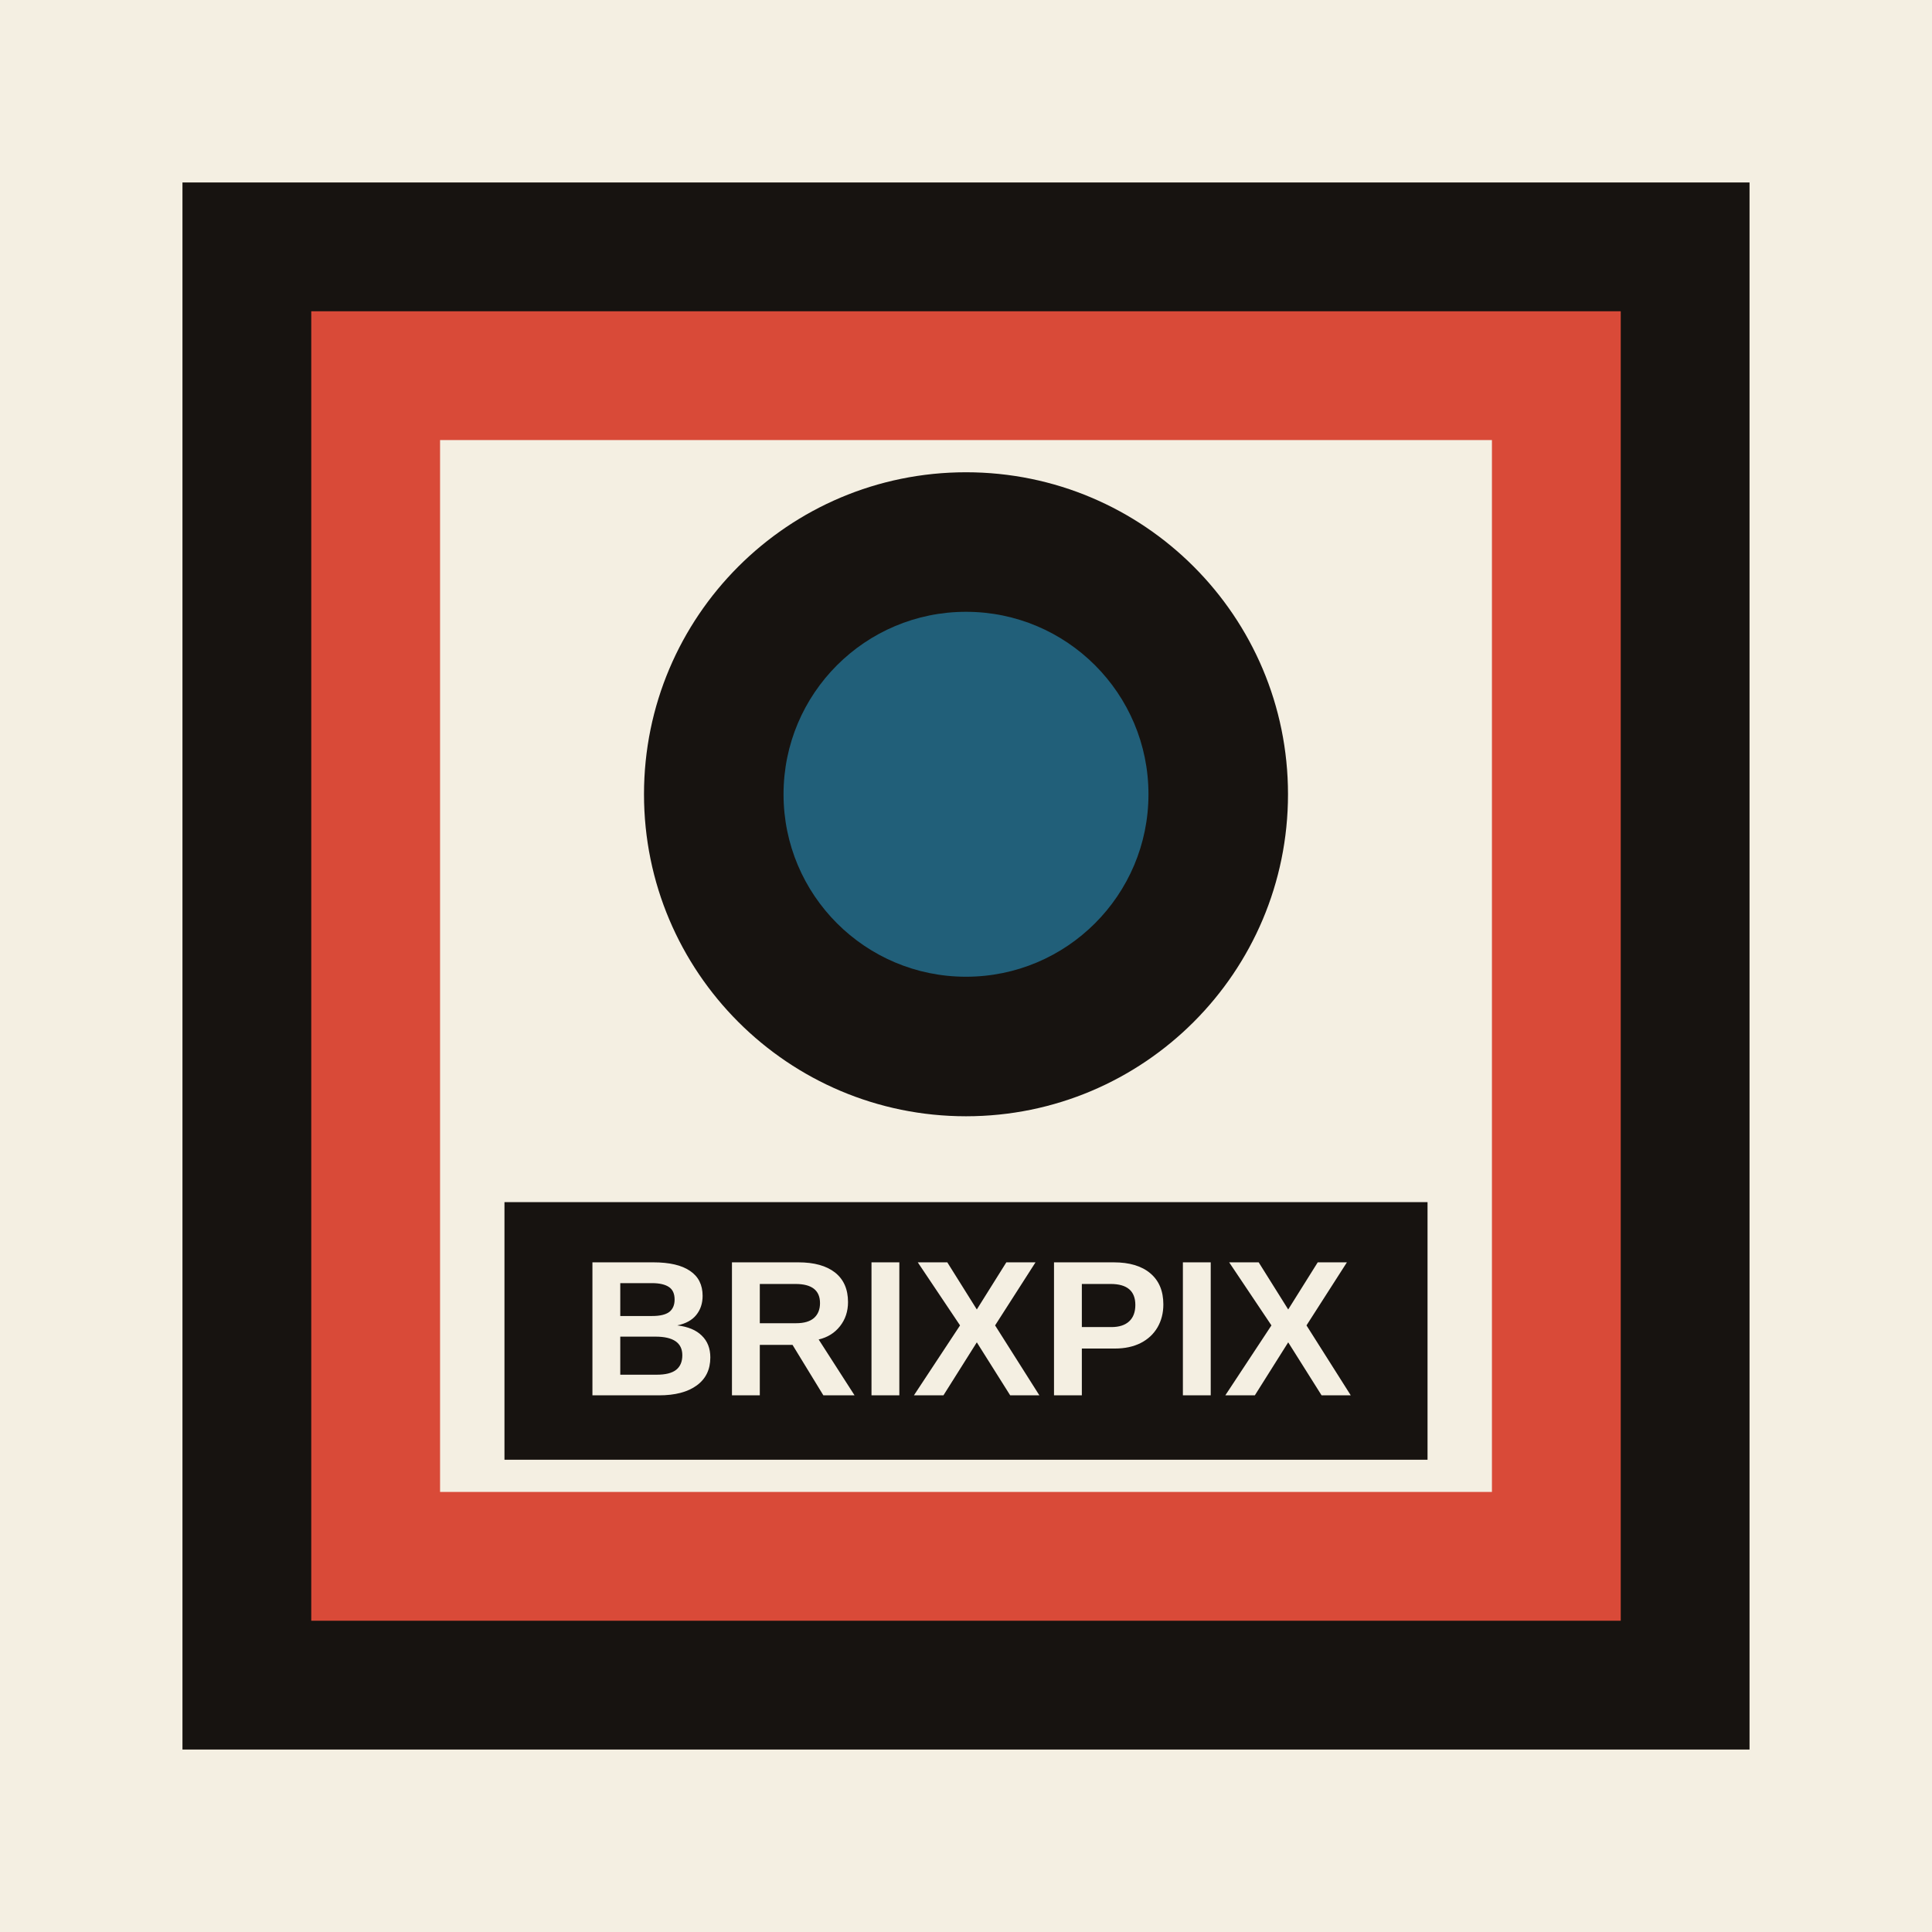
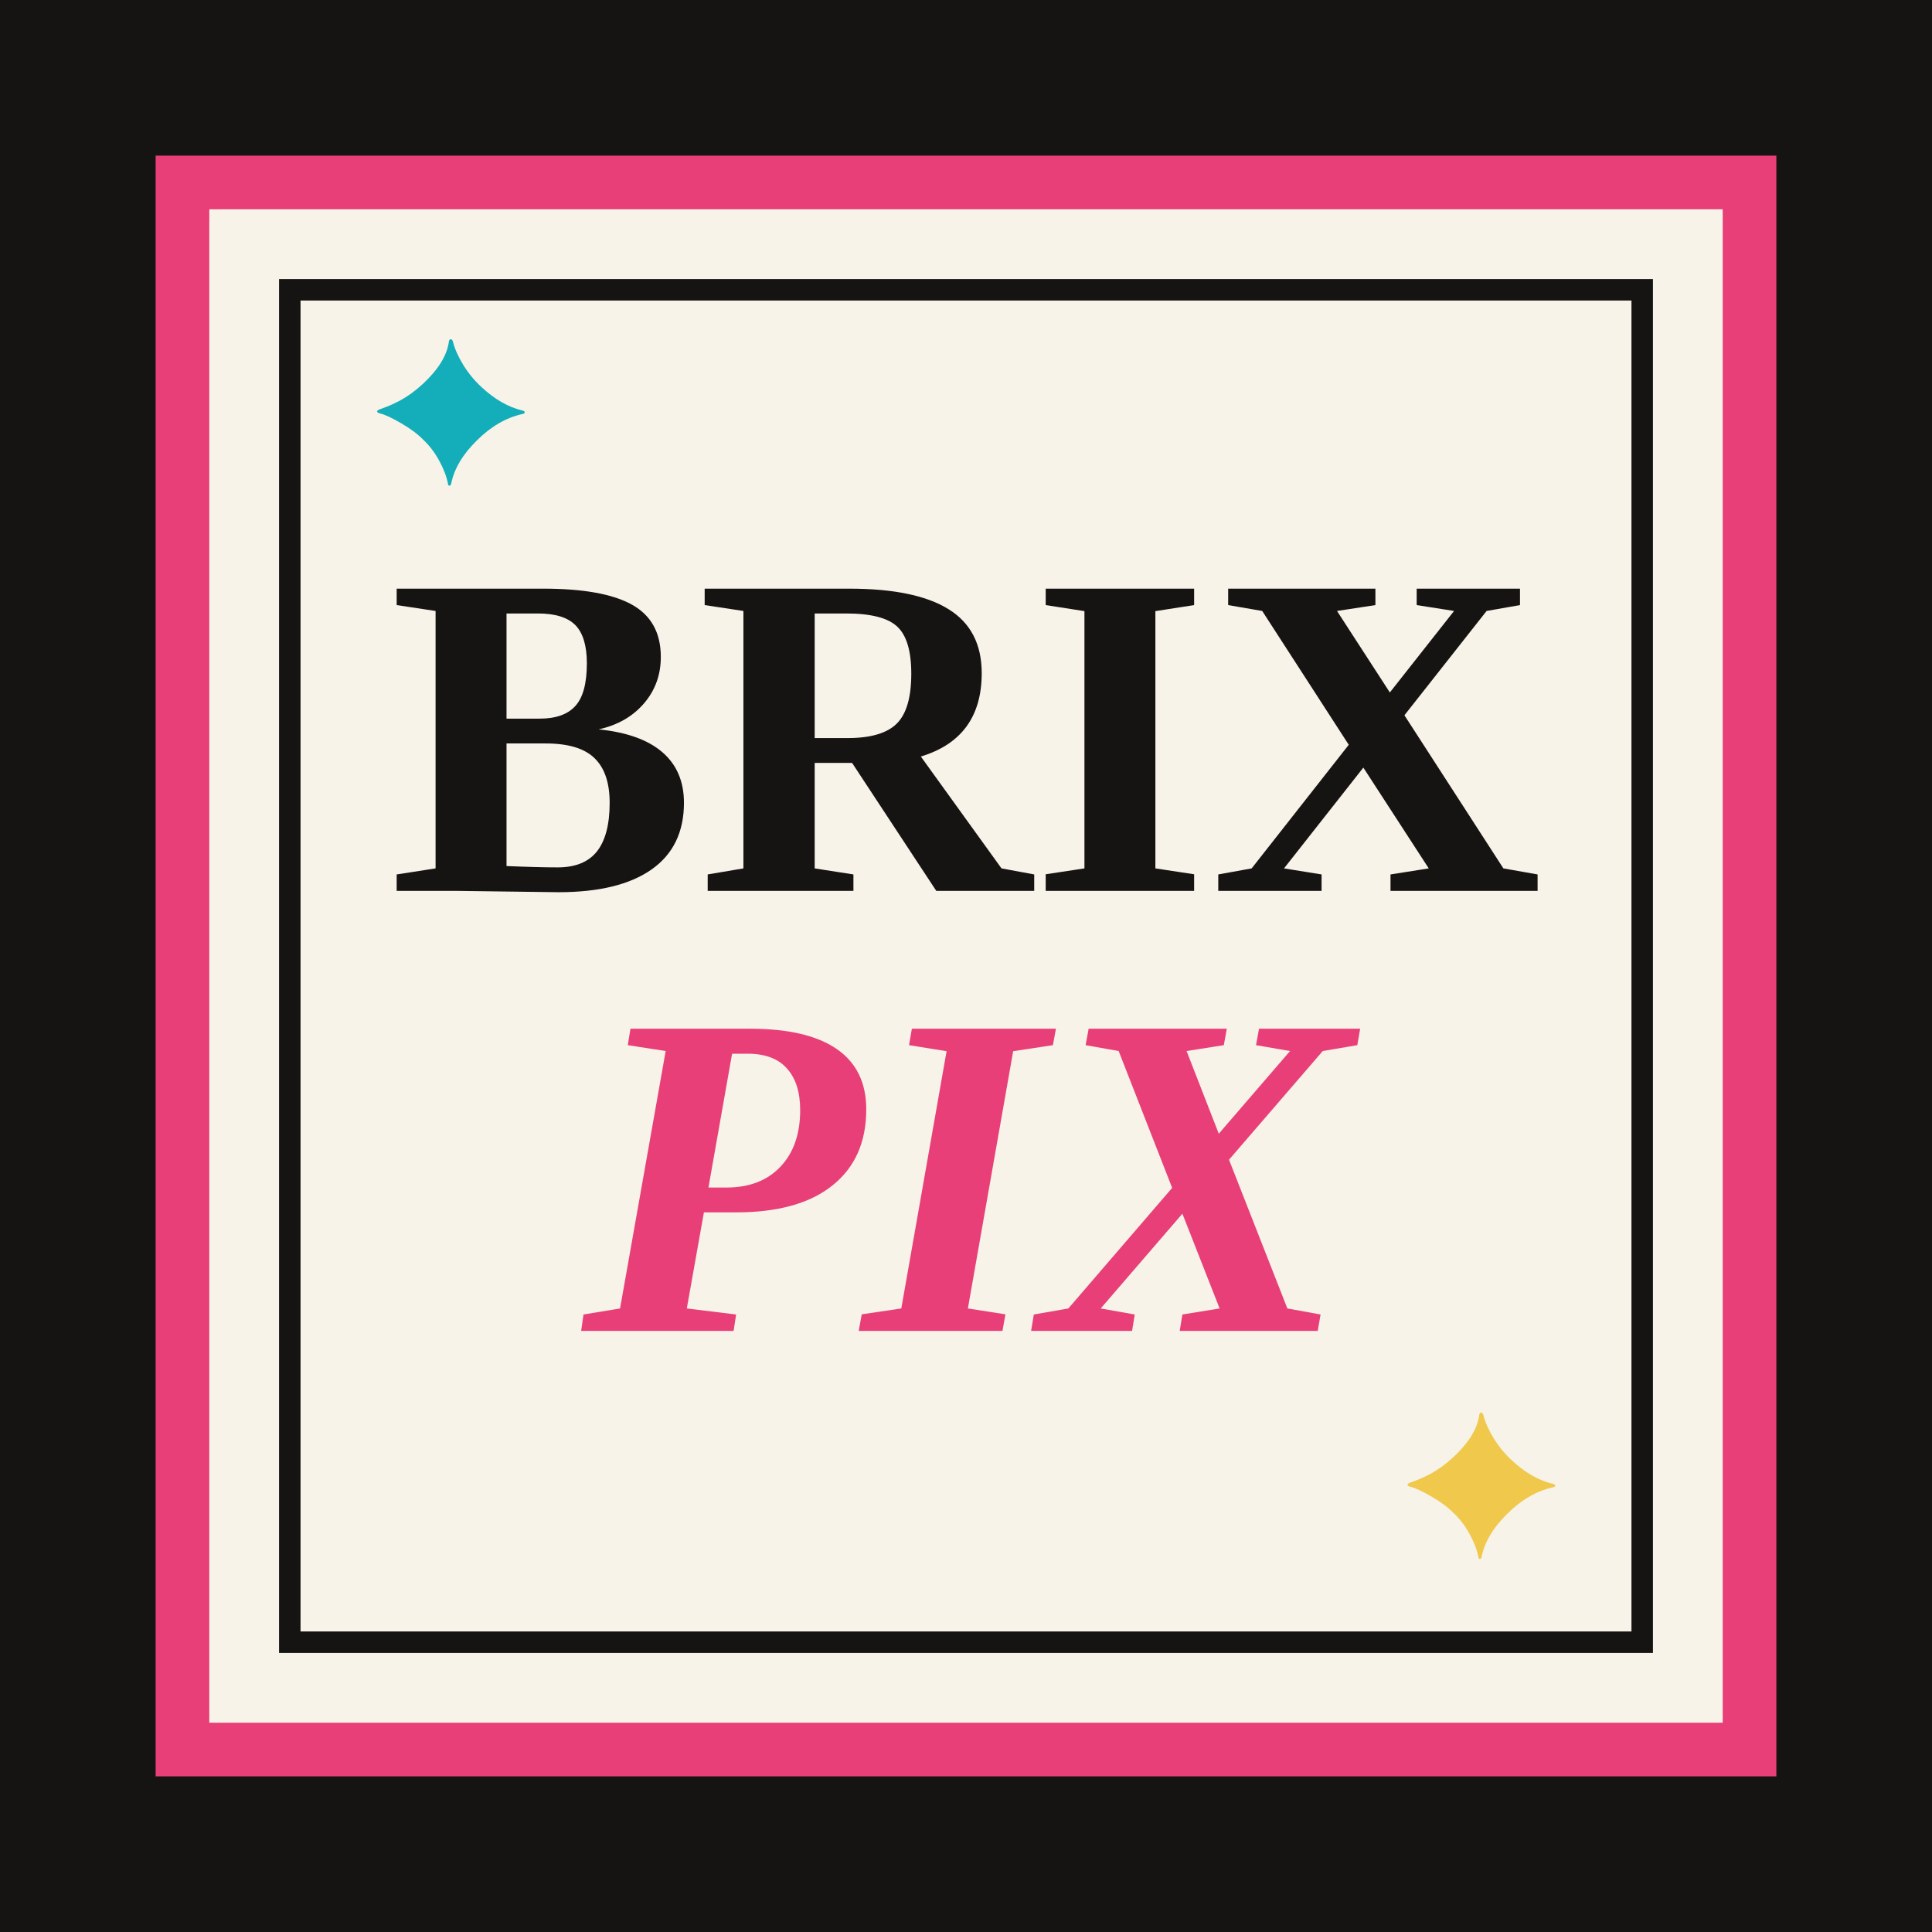
<svg xmlns="http://www.w3.org/2000/svg" viewBox="0 0 180 180">
-   <rect width="180" height="180" fill="#f4efe2" />
-   <rect x="17" y="17" width="146" height="146" fill="#171310" />
-   <rect x="29" y="29" width="122" height="122" fill="#d94a38" />
-   <rect x="41" y="41" width="98" height="98" fill="#f4efe2" />
-   <circle cx="90" cy="74" r="30" fill="#171310" />
-   <circle cx="90" cy="74" r="17" fill="#215f79" />
-   <rect x="47" y="112" width="86" height="24" fill="#171310" />
-   <text x="90" y="130" text-anchor="middle" font-family="Arial, Helvetica, sans-serif" font-size="18" font-weight="900" fill="#f4efe2">BRIXPIX</text>
+   <rect width="180" height="180" fill="#161313" />
+   <rect x="17" y="17" width="146" height="146" fill="#f8f3e8" stroke="#e83f78" stroke-width="5" />
+   <rect x="27" y="27" width="126" height="126" fill="none" stroke="#161313" stroke-width="2" />
+   <text x="90" y="83" text-anchor="middle" font-family="Georgia, Times New Roman, serif" font-size="43" font-weight="700" fill="#161313">BRIX</text>
+   <text x="90" y="124" text-anchor="middle" font-family="Georgia, Times New Roman, serif" font-size="43" font-style="italic" font-weight="700" fill="#e83f78">PIX</text>
+   <text x="42" y="45" text-anchor="middle" font-family="Georgia, Times New Roman, serif" font-size="19" fill="#13aeba">✦</text>
+   <text x="138" y="145" text-anchor="middle" font-family="Georgia, Times New Roman, serif" font-size="19" fill="#f0c84b">✦</text>
</svg>
